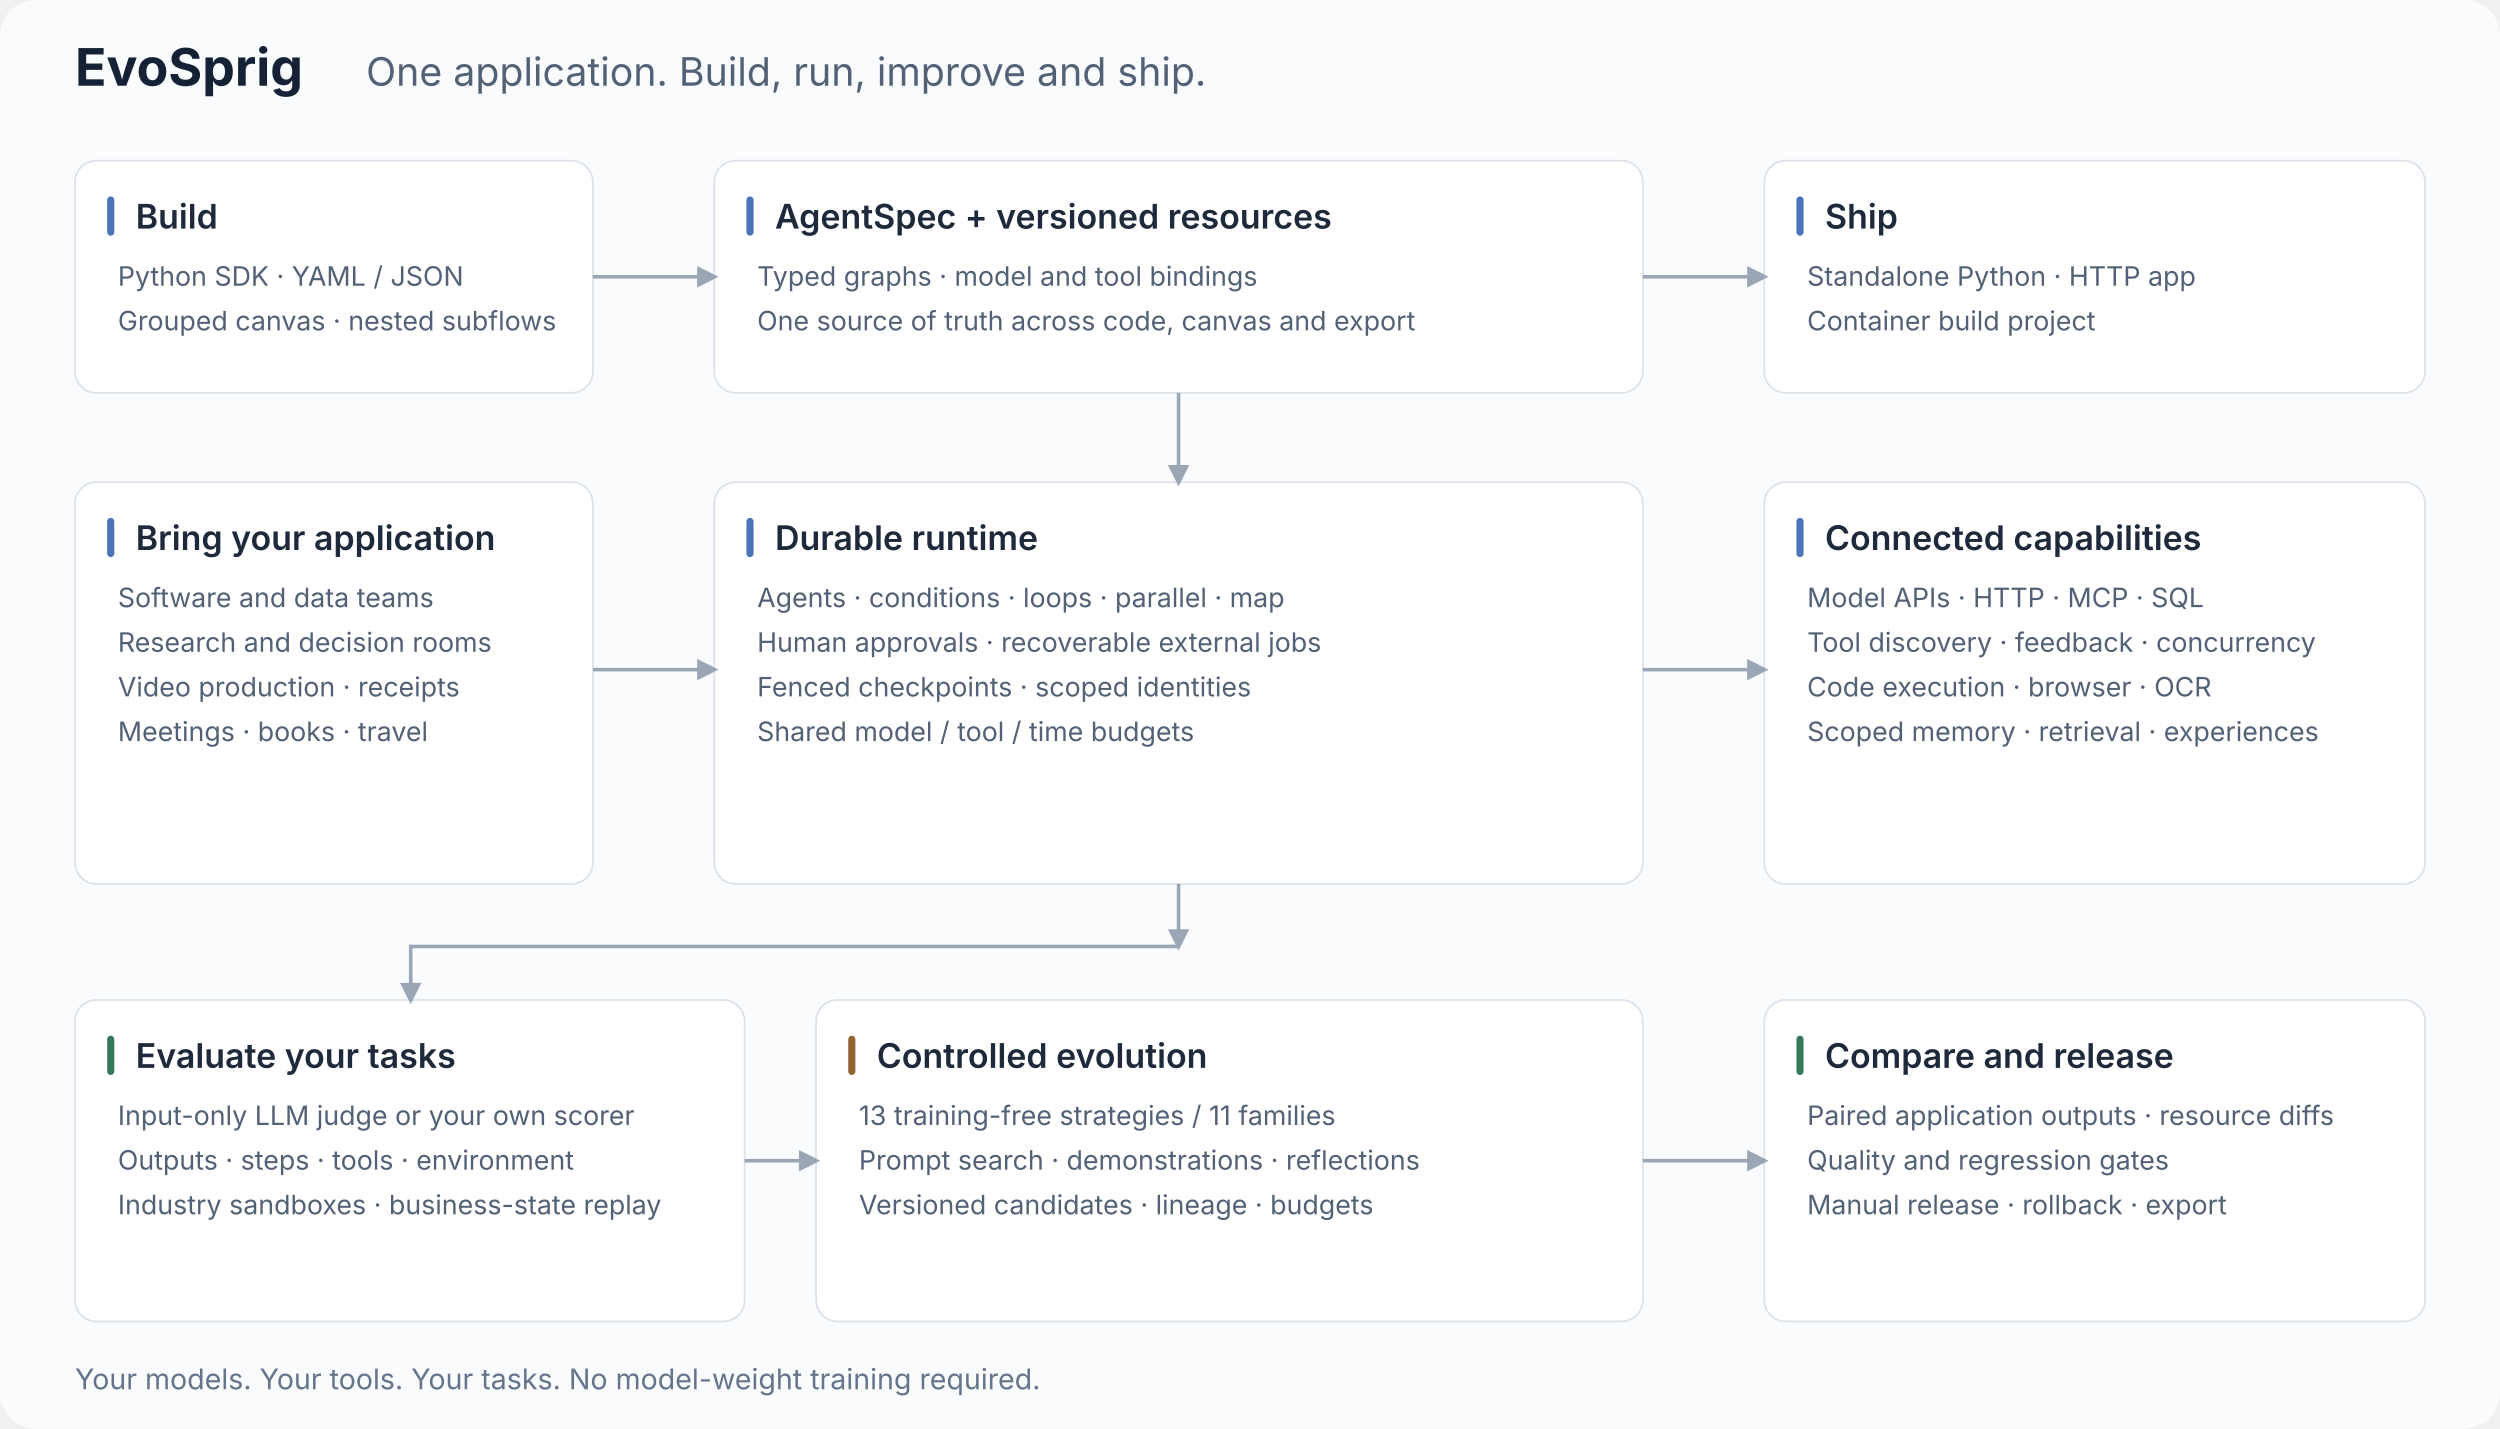
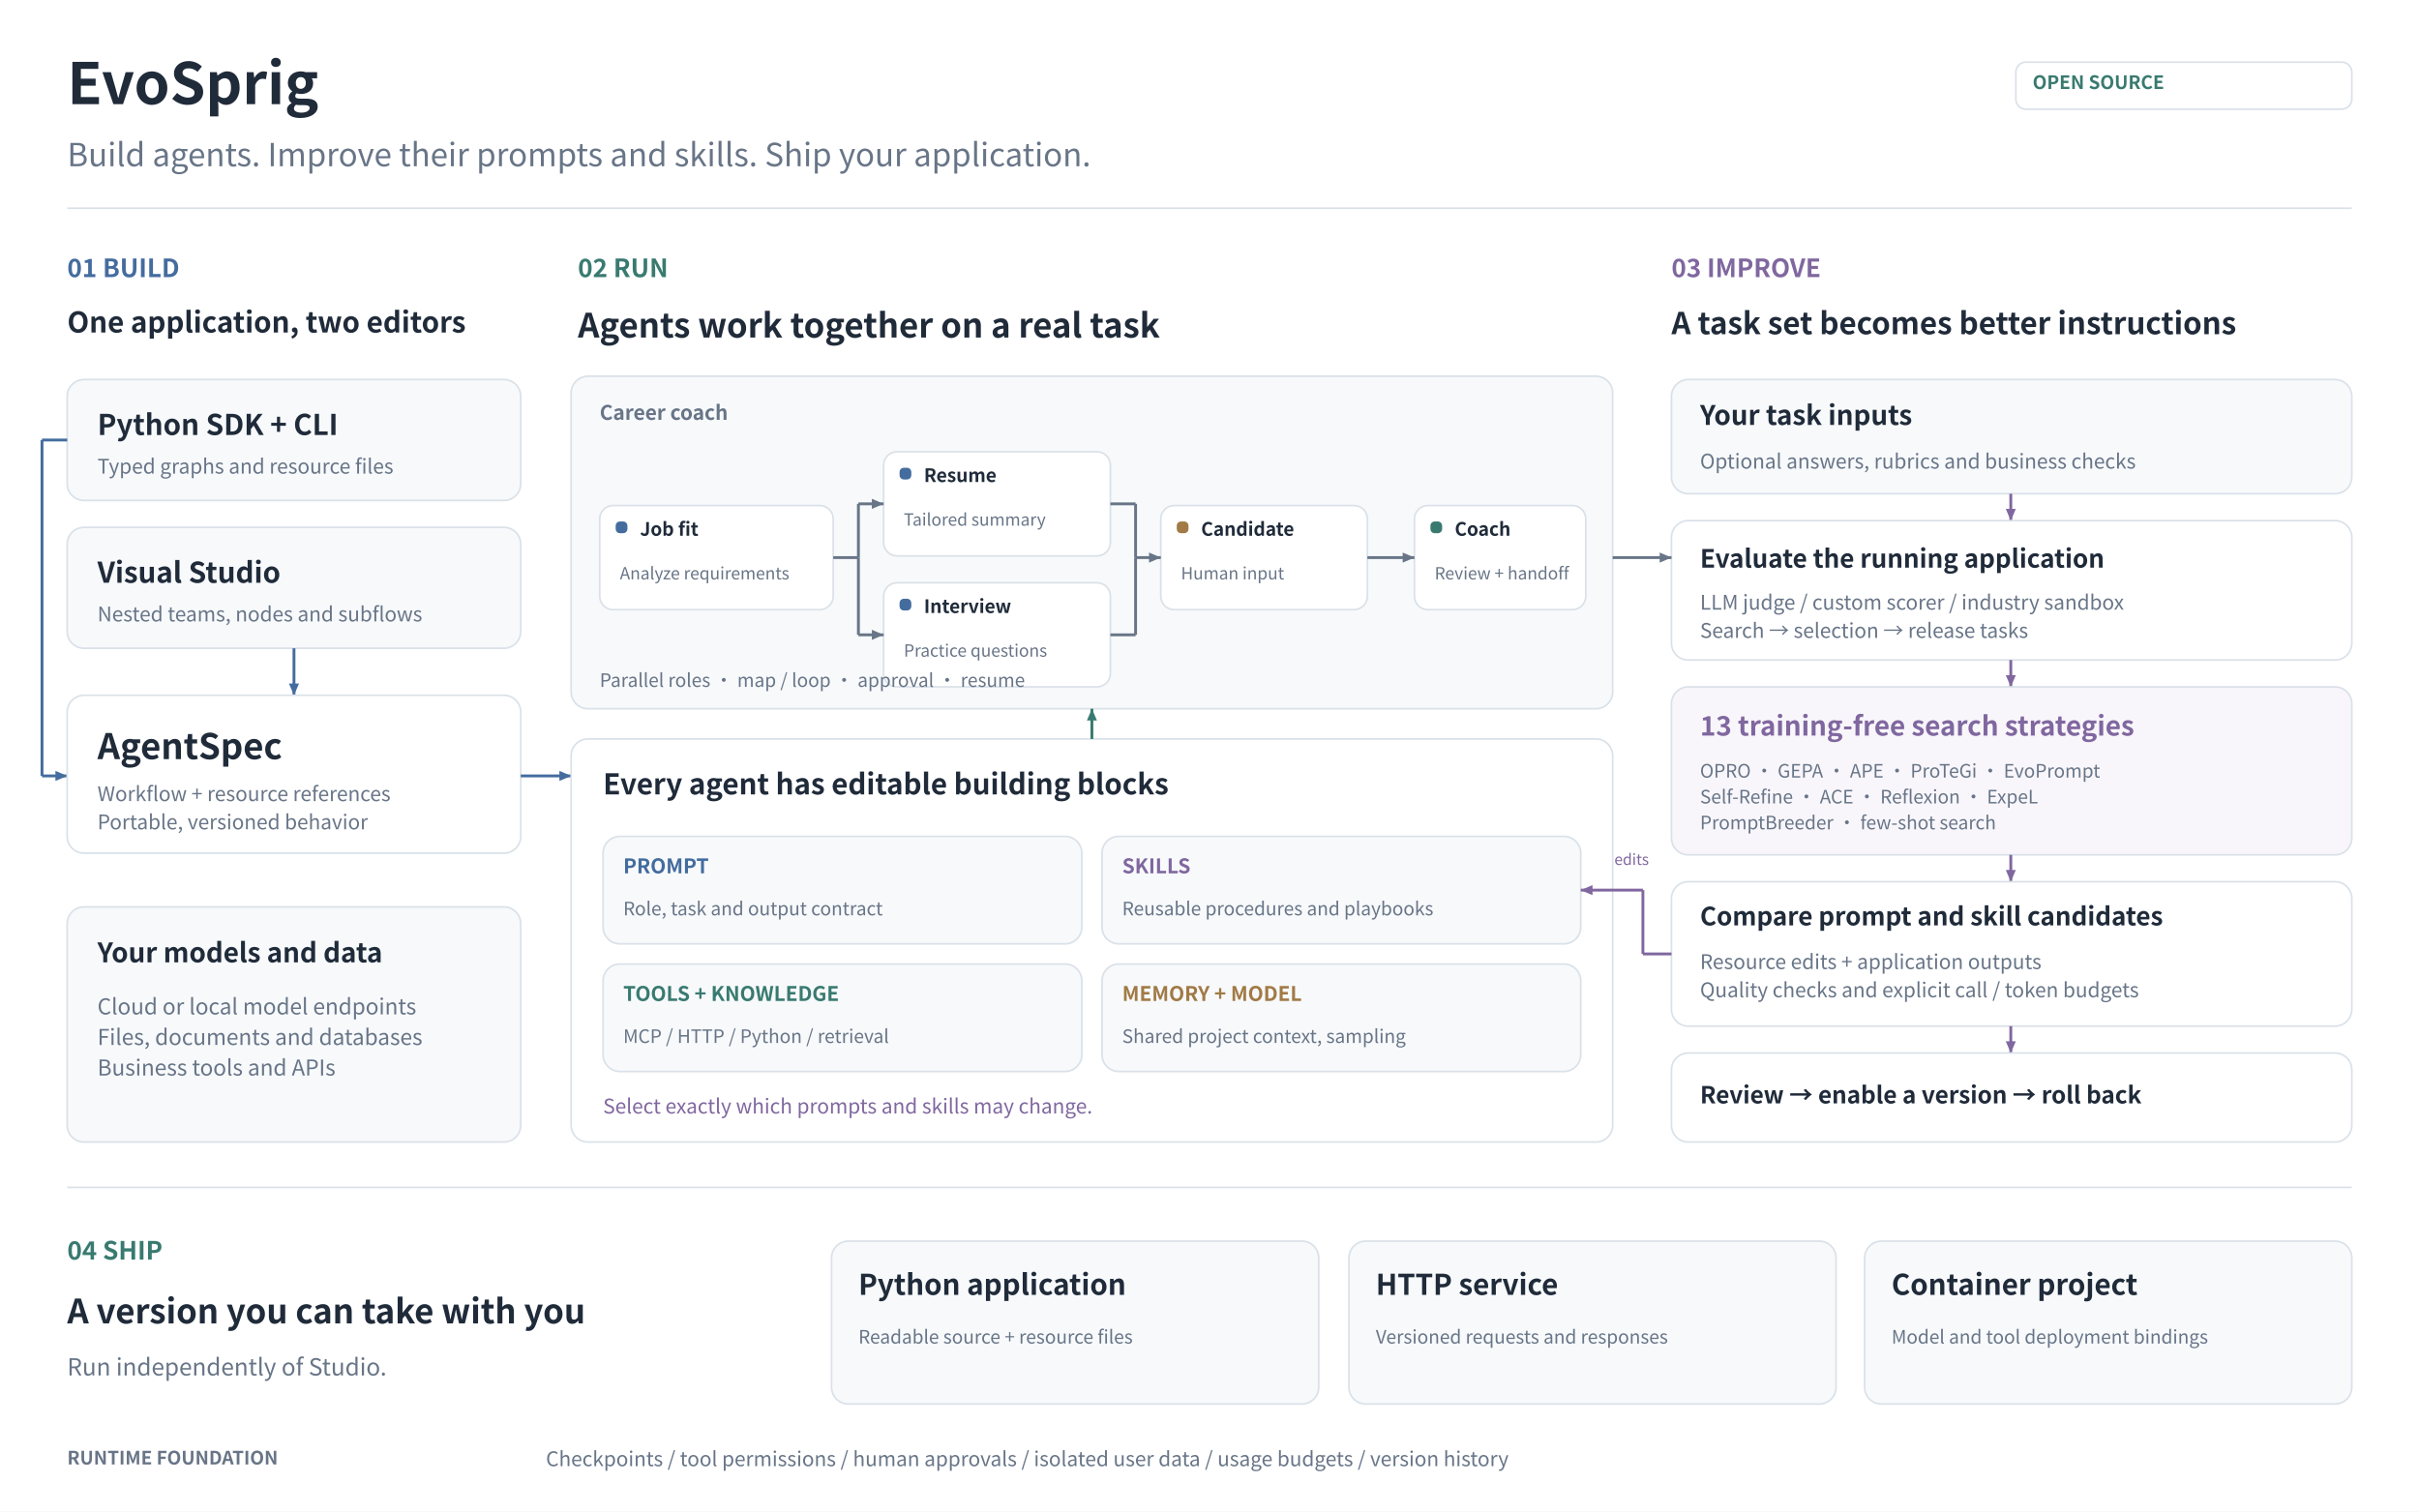
- <svg xmlns="http://www.w3.org/2000/svg" width="1400" height="800" viewBox="0 0 1400 800">
-   <defs>
-     <marker id="arrow" viewBox="0 0 10 10" refX="8" refY="5" markerWidth="6" markerHeight="6" orient="auto-start-reverse">
-       <path d="M 0 0 L 10 5 L 0 10 z" fill="#9aa6b6" />
-     </marker>
-   </defs>
-   <rect width="1400" height="800" rx="20" fill="#fafbfc" />
-   <text x="42" y="48" font-family="Inter,Arial,sans-serif" font-size="29" font-weight="700" fill="#152236">EvoSprig</text>
-   <text x="205" y="48" font-family="Inter,Arial,sans-serif" font-size="22" font-weight="400" fill="#526176">One application. Build, run, improve and ship.</text>
-   <rect x="42" y="90" width="290" height="130" rx="12" fill="white" stroke="#dce2e9" />
-   <rect x="60" y="110" width="4" height="22" rx="2" fill="#4974b7" />
-   <text x="76" y="128" font-family="Inter,Arial,sans-serif" font-size="19" font-weight="600" fill="#1e293b">Build</text>
-   <text x="66" y="160" font-family="Inter,Arial,sans-serif" font-size="15" font-weight="400" fill="#526176">Python SDK · YAML / JSON</text>
-   <text x="66" y="185" font-family="Inter,Arial,sans-serif" font-size="15" font-weight="400" fill="#526176">Grouped canvas · nested subflows</text>
-   <rect x="400" y="90" width="520" height="130" rx="12" fill="white" stroke="#dce2e9" />
-   <rect x="418" y="110" width="4" height="22" rx="2" fill="#4974b7" />
-   <text x="434" y="128" font-family="Inter,Arial,sans-serif" font-size="19" font-weight="600" fill="#1e293b">AgentSpec + versioned resources</text>
-   <text x="424" y="160" font-family="Inter,Arial,sans-serif" font-size="15" font-weight="400" fill="#526176">Typed graphs · model and tool bindings</text>
-   <text x="424" y="185" font-family="Inter,Arial,sans-serif" font-size="15" font-weight="400" fill="#526176">One source of truth across code, canvas and export</text>
-   <rect x="988" y="90" width="370" height="130" rx="12" fill="white" stroke="#dce2e9" />
-   <rect x="1006" y="110" width="4" height="22" rx="2" fill="#4974b7" />
-   <text x="1022" y="128" font-family="Inter,Arial,sans-serif" font-size="19" font-weight="600" fill="#1e293b">Ship</text>
-   <text x="1012" y="160" font-family="Inter,Arial,sans-serif" font-size="15" font-weight="400" fill="#526176">Standalone Python · HTTP app</text>
-   <text x="1012" y="185" font-family="Inter,Arial,sans-serif" font-size="15" font-weight="400" fill="#526176">Container build project</text>
-   <path d="M 332 155 L 400 155" stroke="#9aa6b6" stroke-width="2" marker-end="url(#arrow)" fill="none" />
-   <path d="M 920 155 L 988 155" stroke="#9aa6b6" stroke-width="2" marker-end="url(#arrow)" fill="none" />
-   <rect x="42" y="270" width="290" height="225" rx="12" fill="white" stroke="#dce2e9" />
-   <rect x="60" y="290" width="4" height="22" rx="2" fill="#4974b7" />
-   <text x="76" y="308" font-family="Inter,Arial,sans-serif" font-size="19" font-weight="600" fill="#1e293b">Bring your application</text>
-   <text x="66" y="340" font-family="Inter,Arial,sans-serif" font-size="15" font-weight="400" fill="#526176">Software and data teams</text>
-   <text x="66" y="365" font-family="Inter,Arial,sans-serif" font-size="15" font-weight="400" fill="#526176">Research and decision rooms</text>
-   <text x="66" y="390" font-family="Inter,Arial,sans-serif" font-size="15" font-weight="400" fill="#526176">Video production · receipts</text>
-   <text x="66" y="415" font-family="Inter,Arial,sans-serif" font-size="15" font-weight="400" fill="#526176">Meetings · books · travel</text>
-   <rect x="400" y="270" width="520" height="225" rx="12" fill="white" stroke="#dce2e9" />
-   <rect x="418" y="290" width="4" height="22" rx="2" fill="#4974b7" />
-   <text x="434" y="308" font-family="Inter,Arial,sans-serif" font-size="19" font-weight="600" fill="#1e293b">Durable runtime</text>
-   <text x="424" y="340" font-family="Inter,Arial,sans-serif" font-size="15" font-weight="400" fill="#526176">Agents · conditions · loops · parallel · map</text>
-   <text x="424" y="365" font-family="Inter,Arial,sans-serif" font-size="15" font-weight="400" fill="#526176">Human approvals · recoverable external jobs</text>
-   <text x="424" y="390" font-family="Inter,Arial,sans-serif" font-size="15" font-weight="400" fill="#526176">Fenced checkpoints · scoped identities</text>
-   <text x="424" y="415" font-family="Inter,Arial,sans-serif" font-size="15" font-weight="400" fill="#526176">Shared model / tool / time budgets</text>
-   <path d="M 332 375 L 400 375" stroke="#9aa6b6" stroke-width="2" marker-end="url(#arrow)" fill="none" />
-   <path d="M 660 220 L 660 270" stroke="#9aa6b6" stroke-width="2" marker-end="url(#arrow)" fill="none" />
-   <rect x="988" y="270" width="370" height="225" rx="12" fill="white" stroke="#dce2e9" />
-   <rect x="1006" y="290" width="4" height="22" rx="2" fill="#4974b7" />
-   <text x="1022" y="308" font-family="Inter,Arial,sans-serif" font-size="19" font-weight="600" fill="#1e293b">Connected capabilities</text>
-   <text x="1012" y="340" font-family="Inter,Arial,sans-serif" font-size="15" font-weight="400" fill="#526176">Model APIs · HTTP · MCP · SQL</text>
-   <text x="1012" y="365" font-family="Inter,Arial,sans-serif" font-size="15" font-weight="400" fill="#526176">Tool discovery · feedback · concurrency</text>
-   <text x="1012" y="390" font-family="Inter,Arial,sans-serif" font-size="15" font-weight="400" fill="#526176">Code execution · browser · OCR</text>
-   <text x="1012" y="415" font-family="Inter,Arial,sans-serif" font-size="15" font-weight="400" fill="#526176">Scoped memory · retrieval · experiences</text>
-   <path d="M 920 375 L 988 375" stroke="#9aa6b6" stroke-width="2" marker-end="url(#arrow)" fill="none" />
-   <rect x="42" y="560" width="375" height="180" rx="12" fill="white" stroke="#dce2e9" />
-   <rect x="60" y="580" width="4" height="22" rx="2" fill="#36785a" />
-   <text x="76" y="598" font-family="Inter,Arial,sans-serif" font-size="19" font-weight="600" fill="#1e293b">Evaluate your tasks</text>
-   <text x="66" y="630" font-family="Inter,Arial,sans-serif" font-size="15" font-weight="400" fill="#526176">Input-only LLM judge or your own scorer</text>
-   <text x="66" y="655" font-family="Inter,Arial,sans-serif" font-size="15" font-weight="400" fill="#526176">Outputs · steps · tools · environment</text>
-   <text x="66" y="680" font-family="Inter,Arial,sans-serif" font-size="15" font-weight="400" fill="#526176">Industry sandboxes · business-state replay</text>
-   <rect x="457" y="560" width="463" height="180" rx="12" fill="white" stroke="#dce2e9" />
-   <rect x="475" y="580" width="4" height="22" rx="2" fill="#946431" />
-   <text x="491" y="598" font-family="Inter,Arial,sans-serif" font-size="19" font-weight="600" fill="#1e293b">Controlled evolution</text>
-   <text x="481" y="630" font-family="Inter,Arial,sans-serif" font-size="15" font-weight="400" fill="#526176">13 training-free strategies / 11 families</text>
-   <text x="481" y="655" font-family="Inter,Arial,sans-serif" font-size="15" font-weight="400" fill="#526176">Prompt search · demonstrations · reflections</text>
-   <text x="481" y="680" font-family="Inter,Arial,sans-serif" font-size="15" font-weight="400" fill="#526176">Versioned candidates · lineage · budgets</text>
-   <rect x="988" y="560" width="370" height="180" rx="12" fill="white" stroke="#dce2e9" />
-   <rect x="1006" y="580" width="4" height="22" rx="2" fill="#36785a" />
-   <text x="1022" y="598" font-family="Inter,Arial,sans-serif" font-size="19" font-weight="600" fill="#1e293b">Compare and release</text>
-   <text x="1012" y="630" font-family="Inter,Arial,sans-serif" font-size="15" font-weight="400" fill="#526176">Paired application outputs · resource diffs</text>
-   <text x="1012" y="655" font-family="Inter,Arial,sans-serif" font-size="15" font-weight="400" fill="#526176">Quality and regression gates</text>
-   <text x="1012" y="680" font-family="Inter,Arial,sans-serif" font-size="15" font-weight="400" fill="#526176">Manual release · rollback · export</text>
-   <path d="M 660 495 L 660 530" stroke="#9aa6b6" stroke-width="2" marker-end="url(#arrow)" fill="none" />
-   <path d="M 660 530 L 230 530 L 230 560" stroke="#9aa6b6" stroke-width="2" fill="none" marker-end="url(#arrow)" />
-   <path d="M 417 650 L 457 650" stroke="#9aa6b6" stroke-width="2" marker-end="url(#arrow)" fill="none" />
-   <path d="M 920 650 L 988 650" stroke="#9aa6b6" stroke-width="2" marker-end="url(#arrow)" fill="none" />
-   <text x="42" y="778" font-family="Inter,Arial,sans-serif" font-size="16" font-weight="400" fill="#64748b">Your models. Your tools. Your tasks. No model-weight training required.</text>
+ <svg xmlns="http://www.w3.org/2000/svg" width="2880" height="1800" viewBox="0 0 1440 900">
+   <rect width="1440" height="900" fill="white" />
+   <text x="40" y="62.0" font-family="Noto Sans CJK SC,Arial,sans-serif" font-size="34" font-weight="700" fill="#202B3A">EvoSprig</text>
+   <text x="40" y="99.0" font-family="Noto Sans CJK SC,Arial,sans-serif" font-size="19" font-weight="400" fill="#687587">Build agents. Improve their prompts and skills. Ship your application.</text>
+   <rect x="1200" y="37" width="200" height="28" rx="6" fill="#FFFFFF" stroke="#DAE1E8" />
+   <text x="1210" y="53.0" font-family="Noto Sans CJK SC,Arial,sans-serif" font-size="11" font-weight="700" fill="#397A70">OPEN SOURCE</text>
+   <path d="M40,124 L1400,124" fill="none" stroke="#DAE1E8" stroke-width="1" />
+   <text x="40" y="165.0" font-family="Noto Sans CJK SC,Arial,sans-serif" font-size="15" font-weight="700" fill="#446C9E">01  BUILD</text>
+   <text x="40" y="198.0" font-family="Noto Sans CJK SC,Arial,sans-serif" font-size="17" font-weight="700" fill="#202B3A">One application, two editors</text>
+   <rect x="40" y="226" width="270" height="72" rx="10" fill="#F7F9FB" stroke="#DAE1E8" />
+   <text x="58" y="259.0" font-family="Noto Sans CJK SC,Arial,sans-serif" font-size="17" font-weight="700" fill="#202B3A">Python SDK + CLI</text>
+   <text x="58" y="282.0" font-family="Noto Sans CJK SC,Arial,sans-serif" font-size="12" font-weight="400" fill="#687587">Typed graphs and resource files</text>
+   <rect x="40" y="314" width="270" height="72" rx="10" fill="#F7F9FB" stroke="#DAE1E8" />
+   <text x="58" y="347.0" font-family="Noto Sans CJK SC,Arial,sans-serif" font-size="17" font-weight="700" fill="#202B3A">Visual Studio</text>
+   <text x="58" y="370.0" font-family="Noto Sans CJK SC,Arial,sans-serif" font-size="12" font-weight="400" fill="#687587">Nested teams, nodes and subflows</text>
+   <path d="M175,386 L175,414" fill="none" stroke="#446C9E" stroke-width="1.7" />
+   <polygon points="175,414 178.0,407.0 172.0,407.0" fill="#446C9E" />
+   <path d="M40,262 L25,262" fill="none" stroke="#446C9E" stroke-width="1.7" />
+   <path d="M25,262 L25,462" fill="none" stroke="#446C9E" stroke-width="1.7" />
+   <path d="M25,462 L40,462" fill="none" stroke="#446C9E" stroke-width="1.7" />
+   <polygon points="40,462 33.0,459.0 33.0,465.0" fill="#446C9E" />
+   <rect x="40" y="414" width="270" height="94" rx="10" fill="#FFFFFF" stroke="#DAE1E8" />
+   <text x="58" y="452.0" font-family="Noto Sans CJK SC,Arial,sans-serif" font-size="21" font-weight="700" fill="#202B3A">AgentSpec</text>
+   <text x="58" y="477.0" font-family="Noto Sans CJK SC,Arial,sans-serif" font-size="12" font-weight="400" fill="#687587">Workflow + resource references</text>
+   <text x="58" y="493.8" font-family="Noto Sans CJK SC,Arial,sans-serif" font-size="12" font-weight="400" fill="#687587">Portable, versioned behavior</text>
+   <path d="M310,462 L340,462" fill="none" stroke="#446C9E" stroke-width="1.7" />
+   <polygon points="340,462 333.0,459.0 333.0,465.0" fill="#446C9E" />
+   <rect x="40" y="540" width="270" height="140" rx="10" fill="#F7F9FB" stroke="#DAE1E8" />
+   <text x="58" y="573.0" font-family="Noto Sans CJK SC,Arial,sans-serif" font-size="16" font-weight="700" fill="#202B3A">Your models and data</text>
+   <text x="58" y="604.0" font-family="Noto Sans CJK SC,Arial,sans-serif" font-size="13" font-weight="400" fill="#687587">Cloud or local model endpoints</text>
+   <text x="58" y="622.2" font-family="Noto Sans CJK SC,Arial,sans-serif" font-size="13" font-weight="400" fill="#687587">Files, documents and databases</text>
+   <text x="58" y="640.4" font-family="Noto Sans CJK SC,Arial,sans-serif" font-size="13" font-weight="400" fill="#687587">Business tools and APIs</text>
+   <text x="344" y="165.0" font-family="Noto Sans CJK SC,Arial,sans-serif" font-size="15" font-weight="700" fill="#397A70">02  RUN</text>
+   <text x="344" y="201.0" font-family="Noto Sans CJK SC,Arial,sans-serif" font-size="20" font-weight="700" fill="#202B3A">Agents work together on a real task</text>
+   <rect x="340" y="224" width="620" height="198" rx="10" fill="#F7F9FB" stroke="#DAE1E8" />
+   <text x="357" y="250.0" font-family="Noto Sans CJK SC,Arial,sans-serif" font-size="12" font-weight="700" fill="#687587">Career coach</text>
+   <rect x="357" y="301" width="139" height="62" rx="8" fill="#FFFFFF" stroke="#DAE1E8" />
+   <rect x="367" y="311" width="6" height="6" rx="2" fill="#446C9E" stroke="#446C9E" />
+   <text x="381" y="319.0" font-family="Noto Sans CJK SC,Arial,sans-serif" font-size="11" font-weight="700" fill="#202B3A">Job fit</text>
+   <text x="369" y="345.0" font-family="Noto Sans CJK SC,Arial,sans-serif" font-size="10" font-weight="400" fill="#687587">Analyze requirements</text>
+   <rect x="526" y="269" width="135" height="62" rx="8" fill="#FFFFFF" stroke="#DAE1E8" />
+   <rect x="536" y="279" width="6" height="6" rx="2" fill="#446C9E" stroke="#446C9E" />
+   <text x="550" y="287.0" font-family="Noto Sans CJK SC,Arial,sans-serif" font-size="11" font-weight="700" fill="#202B3A">Resume</text>
+   <text x="538" y="313.0" font-family="Noto Sans CJK SC,Arial,sans-serif" font-size="10" font-weight="400" fill="#687587">Tailored summary</text>
+   <rect x="526" y="347" width="135" height="62" rx="8" fill="#FFFFFF" stroke="#DAE1E8" />
+   <rect x="536" y="357" width="6" height="6" rx="2" fill="#446C9E" stroke="#446C9E" />
+   <text x="550" y="365.0" font-family="Noto Sans CJK SC,Arial,sans-serif" font-size="11" font-weight="700" fill="#202B3A">Interview</text>
+   <text x="538" y="391.0" font-family="Noto Sans CJK SC,Arial,sans-serif" font-size="10" font-weight="400" fill="#687587">Practice questions</text>
+   <rect x="691" y="301" width="123" height="62" rx="8" fill="#FFFFFF" stroke="#DAE1E8" />
+   <rect x="701" y="311" width="6" height="6" rx="2" fill="#A17A45" stroke="#A17A45" />
+   <text x="715" y="319.0" font-family="Noto Sans CJK SC,Arial,sans-serif" font-size="11" font-weight="700" fill="#202B3A">Candidate</text>
+   <text x="703" y="345.0" font-family="Noto Sans CJK SC,Arial,sans-serif" font-size="10" font-weight="400" fill="#687587">Human input</text>
+   <rect x="842" y="301" width="102" height="62" rx="8" fill="#FFFFFF" stroke="#DAE1E8" />
+   <rect x="852" y="311" width="6" height="6" rx="2" fill="#397A70" stroke="#397A70" />
+   <text x="866" y="319.0" font-family="Noto Sans CJK SC,Arial,sans-serif" font-size="11" font-weight="700" fill="#202B3A">Coach</text>
+   <text x="854" y="345.0" font-family="Noto Sans CJK SC,Arial,sans-serif" font-size="10" font-weight="400" fill="#687587">Review + handoff</text>
+   <path d="M496,332 L511,332" fill="none" stroke="#687587" stroke-width="1.7" />
+   <path d="M511,332 L511,300" fill="none" stroke="#687587" stroke-width="1.7" />
+   <path d="M511,300 L526,300" fill="none" stroke="#687587" stroke-width="1.7" />
+   <polygon points="526,300 519.0,297.0 519.0,303.0" fill="#687587" />
+   <path d="M511,332 L511,378" fill="none" stroke="#687587" stroke-width="1.7" />
+   <path d="M511,378 L526,378" fill="none" stroke="#687587" stroke-width="1.7" />
+   <polygon points="526,378 519.0,375.0 519.0,381.0" fill="#687587" />
+   <path d="M661,300 L676,300" fill="none" stroke="#687587" stroke-width="1.7" />
+   <path d="M676,300 L676,332" fill="none" stroke="#687587" stroke-width="1.7" />
+   <path d="M676,332 L691,332" fill="none" stroke="#687587" stroke-width="1.7" />
+   <polygon points="691,332 684.0,329.0 684.0,335.0" fill="#687587" />
+   <path d="M661,378 L676,378" fill="none" stroke="#687587" stroke-width="1.7" />
+   <path d="M676,378 L676,332" fill="none" stroke="#687587" stroke-width="1.7" />
+   <path d="M814,332 L842,332" fill="none" stroke="#687587" stroke-width="1.7" />
+   <polygon points="842,332 835.0,329.0 835.0,335.0" fill="#687587" />
+   <text x="357" y="409.0" font-family="Noto Sans CJK SC,Arial,sans-serif" font-size="11" font-weight="400" fill="#687587">Parallel roles · map / loop · approval · resume</text>
+   <rect x="340" y="440" width="620" height="240" rx="10" fill="#FFFFFF" stroke="#DAE1E8" />
+   <text x="359" y="473.0" font-family="Noto Sans CJK SC,Arial,sans-serif" font-size="17" font-weight="700" fill="#202B3A">Every agent has editable building blocks</text>
+   <rect x="359" y="498" width="285" height="64" rx="10" fill="#F7F9FB" stroke="#DAE1E8" />
+   <text x="371" y="520.0" font-family="Noto Sans CJK SC,Arial,sans-serif" font-size="12" font-weight="700" fill="#446C9E">PROMPT</text>
+   <text x="371" y="545.0" font-family="Noto Sans CJK SC,Arial,sans-serif" font-size="11" font-weight="400" fill="#687587">Role, task and output contract</text>
+   <rect x="656" y="498" width="285" height="64" rx="10" fill="#F7F9FB" stroke="#DAE1E8" />
+   <text x="668" y="520.0" font-family="Noto Sans CJK SC,Arial,sans-serif" font-size="12" font-weight="700" fill="#80679F">SKILLS</text>
+   <text x="668" y="545.0" font-family="Noto Sans CJK SC,Arial,sans-serif" font-size="11" font-weight="400" fill="#687587">Reusable procedures and playbooks</text>
+   <rect x="359" y="574" width="285" height="64" rx="10" fill="#F7F9FB" stroke="#DAE1E8" />
+   <text x="371" y="596.0" font-family="Noto Sans CJK SC,Arial,sans-serif" font-size="12" font-weight="700" fill="#397A70">TOOLS + KNOWLEDGE</text>
+   <text x="371" y="621.0" font-family="Noto Sans CJK SC,Arial,sans-serif" font-size="11" font-weight="400" fill="#687587">MCP / HTTP / Python / retrieval</text>
+   <rect x="656" y="574" width="285" height="64" rx="10" fill="#F7F9FB" stroke="#DAE1E8" />
+   <text x="668" y="596.0" font-family="Noto Sans CJK SC,Arial,sans-serif" font-size="12" font-weight="700" fill="#A17A45">MEMORY + MODEL</text>
+   <text x="668" y="621.0" font-family="Noto Sans CJK SC,Arial,sans-serif" font-size="11" font-weight="400" fill="#687587">Shared project context, sampling</text>
+   <text x="359" y="663.0" font-family="Noto Sans CJK SC,Arial,sans-serif" font-size="12" font-weight="400" fill="#80679F">Select exactly which prompts and skills may change.</text>
+   <path d="M650,440 L650,422" fill="none" stroke="#397A70" stroke-width="1.7" />
+   <polygon points="650,422 647.0,429.0 653.0,429.0" fill="#397A70" />
+   <text x="995" y="165.0" font-family="Noto Sans CJK SC,Arial,sans-serif" font-size="15" font-weight="700" fill="#80679F">03  IMPROVE</text>
+   <text x="995" y="199.0" font-family="Noto Sans CJK SC,Arial,sans-serif" font-size="18" font-weight="700" fill="#202B3A">A task set becomes better instructions</text>
+   <rect x="995" y="226" width="405" height="68" rx="10" fill="#F7F9FB" stroke="#DAE1E8" />
+   <text x="1012" y="253.0" font-family="Noto Sans CJK SC,Arial,sans-serif" font-size="16" font-weight="700" fill="#202B3A">Your task inputs</text>
+   <text x="1012" y="279.0" font-family="Noto Sans CJK SC,Arial,sans-serif" font-size="12" font-weight="400" fill="#687587">Optional answers, rubrics and business checks</text>
+   <path d="M1197,294 L1197,310" fill="none" stroke="#80679F" stroke-width="1.7" />
+   <polygon points="1197,310 1200.0,303.0 1194.0,303.0" fill="#80679F" />
+   <rect x="995" y="310" width="405" height="83" rx="10" fill="#FFFFFF" stroke="#DAE1E8" />
+   <text x="1012" y="338.0" font-family="Noto Sans CJK SC,Arial,sans-serif" font-size="15" font-weight="700" fill="#202B3A">Evaluate the running application</text>
+   <text x="1012" y="363.0" font-family="Noto Sans CJK SC,Arial,sans-serif" font-size="12" font-weight="400" fill="#687587">LLM judge / custom scorer / industry sandbox</text>
+   <text x="1012" y="379.8" font-family="Noto Sans CJK SC,Arial,sans-serif" font-size="12" font-weight="400" fill="#687587">Search → selection → release tasks</text>
+   <path d="M960,332 L995,332" fill="none" stroke="#687587" stroke-width="1.7" />
+   <polygon points="995,332 988.0,329.0 988.0,335.0" fill="#687587" />
+   <path d="M1197,393 L1197,409" fill="none" stroke="#80679F" stroke-width="1.7" />
+   <polygon points="1197,409 1200.0,402.0 1194.0,402.0" fill="#80679F" />
+   <rect x="995" y="409" width="405" height="100" rx="10" fill="#F8F6FB" stroke="#DAE1E8" />
+   <text x="1012" y="438.0" font-family="Noto Sans CJK SC,Arial,sans-serif" font-size="16" font-weight="700" fill="#80679F">13 training-free search strategies</text>
+   <text x="1012" y="463.0" font-family="Noto Sans CJK SC,Arial,sans-serif" font-size="11" font-weight="400" fill="#687587">OPRO · GEPA · APE · ProTeGi · EvoPrompt</text>
+   <text x="1012" y="478.4" font-family="Noto Sans CJK SC,Arial,sans-serif" font-size="11" font-weight="400" fill="#687587">Self-Refine · ACE · Reflexion · ExpeL</text>
+   <text x="1012" y="493.8" font-family="Noto Sans CJK SC,Arial,sans-serif" font-size="11" font-weight="400" fill="#687587">PromptBreeder · few-shot search</text>
+   <path d="M1197,509 L1197,525" fill="none" stroke="#80679F" stroke-width="1.7" />
+   <polygon points="1197,525 1200.0,518.0 1194.0,518.0" fill="#80679F" />
+   <rect x="995" y="525" width="405" height="86" rx="10" fill="#FFFFFF" stroke="#DAE1E8" />
+   <text x="1012" y="551.0" font-family="Noto Sans CJK SC,Arial,sans-serif" font-size="15" font-weight="700" fill="#202B3A">Compare prompt and skill candidates</text>
+   <text x="1012" y="577.0" font-family="Noto Sans CJK SC,Arial,sans-serif" font-size="12" font-weight="400" fill="#687587">Resource edits + application outputs</text>
+   <text x="1012" y="593.8" font-family="Noto Sans CJK SC,Arial,sans-serif" font-size="12" font-weight="400" fill="#687587">Quality checks and explicit call / token budgets</text>
+   <path d="M995,568 L978,568" fill="none" stroke="#80679F" stroke-width="1.7" />
+   <path d="M978,568 L978,530" fill="none" stroke="#80679F" stroke-width="1.7" />
+   <path d="M978,530 L941,530" fill="none" stroke="#80679F" stroke-width="1.7" />
+   <polygon points="941,530 948.0,533.0 948.0,527.0" fill="#80679F" />
+   <text x="961" y="515.0" font-family="Noto Sans CJK SC,Arial,sans-serif" font-size="9" font-weight="400" fill="#80679F">edits</text>
+   <path d="M1197,611 L1197,627" fill="none" stroke="#80679F" stroke-width="1.7" />
+   <polygon points="1197,627 1200.0,620.0 1194.0,620.0" fill="#80679F" />
+   <rect x="995" y="627" width="405" height="53" rx="10" fill="#FFFFFF" stroke="#DAE1E8" />
+   <text x="1012" y="657.0" font-family="Noto Sans CJK SC,Arial,sans-serif" font-size="14" font-weight="700" fill="#202B3A">Review → enable a version → roll back</text>
+   <path d="M40,707 L1400,707" fill="none" stroke="#DAE1E8" stroke-width="1" />
+   <text x="40" y="750.0" font-family="Noto Sans CJK SC,Arial,sans-serif" font-size="15" font-weight="700" fill="#397A70">04  SHIP</text>
+   <text x="40" y="788.0" font-family="Noto Sans CJK SC,Arial,sans-serif" font-size="20" font-weight="700" fill="#202B3A">A version you can take with you</text>
+   <text x="40" y="819.0" font-family="Noto Sans CJK SC,Arial,sans-serif" font-size="14" font-weight="400" fill="#687587">Run independently of Studio.</text>
+   <rect x="495" y="739" width="290" height="97" rx="10" fill="#F7F9FB" stroke="#DAE1E8" />
+   <text x="511" y="771.0" font-family="Noto Sans CJK SC,Arial,sans-serif" font-size="17" font-weight="700" fill="#202B3A">Python application</text>
+   <text x="511" y="800.0" font-family="Noto Sans CJK SC,Arial,sans-serif" font-size="11" font-weight="400" fill="#687587">Readable source + resource files</text>
+   <rect x="803" y="739" width="290" height="97" rx="10" fill="#F7F9FB" stroke="#DAE1E8" />
+   <text x="819" y="771.0" font-family="Noto Sans CJK SC,Arial,sans-serif" font-size="17" font-weight="700" fill="#202B3A">HTTP service</text>
+   <text x="819" y="800.0" font-family="Noto Sans CJK SC,Arial,sans-serif" font-size="11" font-weight="400" fill="#687587">Versioned requests and responses</text>
+   <rect x="1110" y="739" width="290" height="97" rx="10" fill="#F7F9FB" stroke="#DAE1E8" />
+   <text x="1126" y="771.0" font-family="Noto Sans CJK SC,Arial,sans-serif" font-size="17" font-weight="700" fill="#202B3A">Container project</text>
+   <text x="1126" y="800.0" font-family="Noto Sans CJK SC,Arial,sans-serif" font-size="11" font-weight="400" fill="#687587">Model and tool deployment bindings</text>
+   <text x="40" y="872.0" font-family="Noto Sans CJK SC,Arial,sans-serif" font-size="11" font-weight="700" fill="#687587">RUNTIME FOUNDATION</text>
+   <text x="325" y="873.0" font-family="Noto Sans CJK SC,Arial,sans-serif" font-size="12" font-weight="400" fill="#687587">Checkpoints  /  tool permissions  /  human approvals  /  isolated user data  /  usage budgets  /  version history</text>
</svg>
